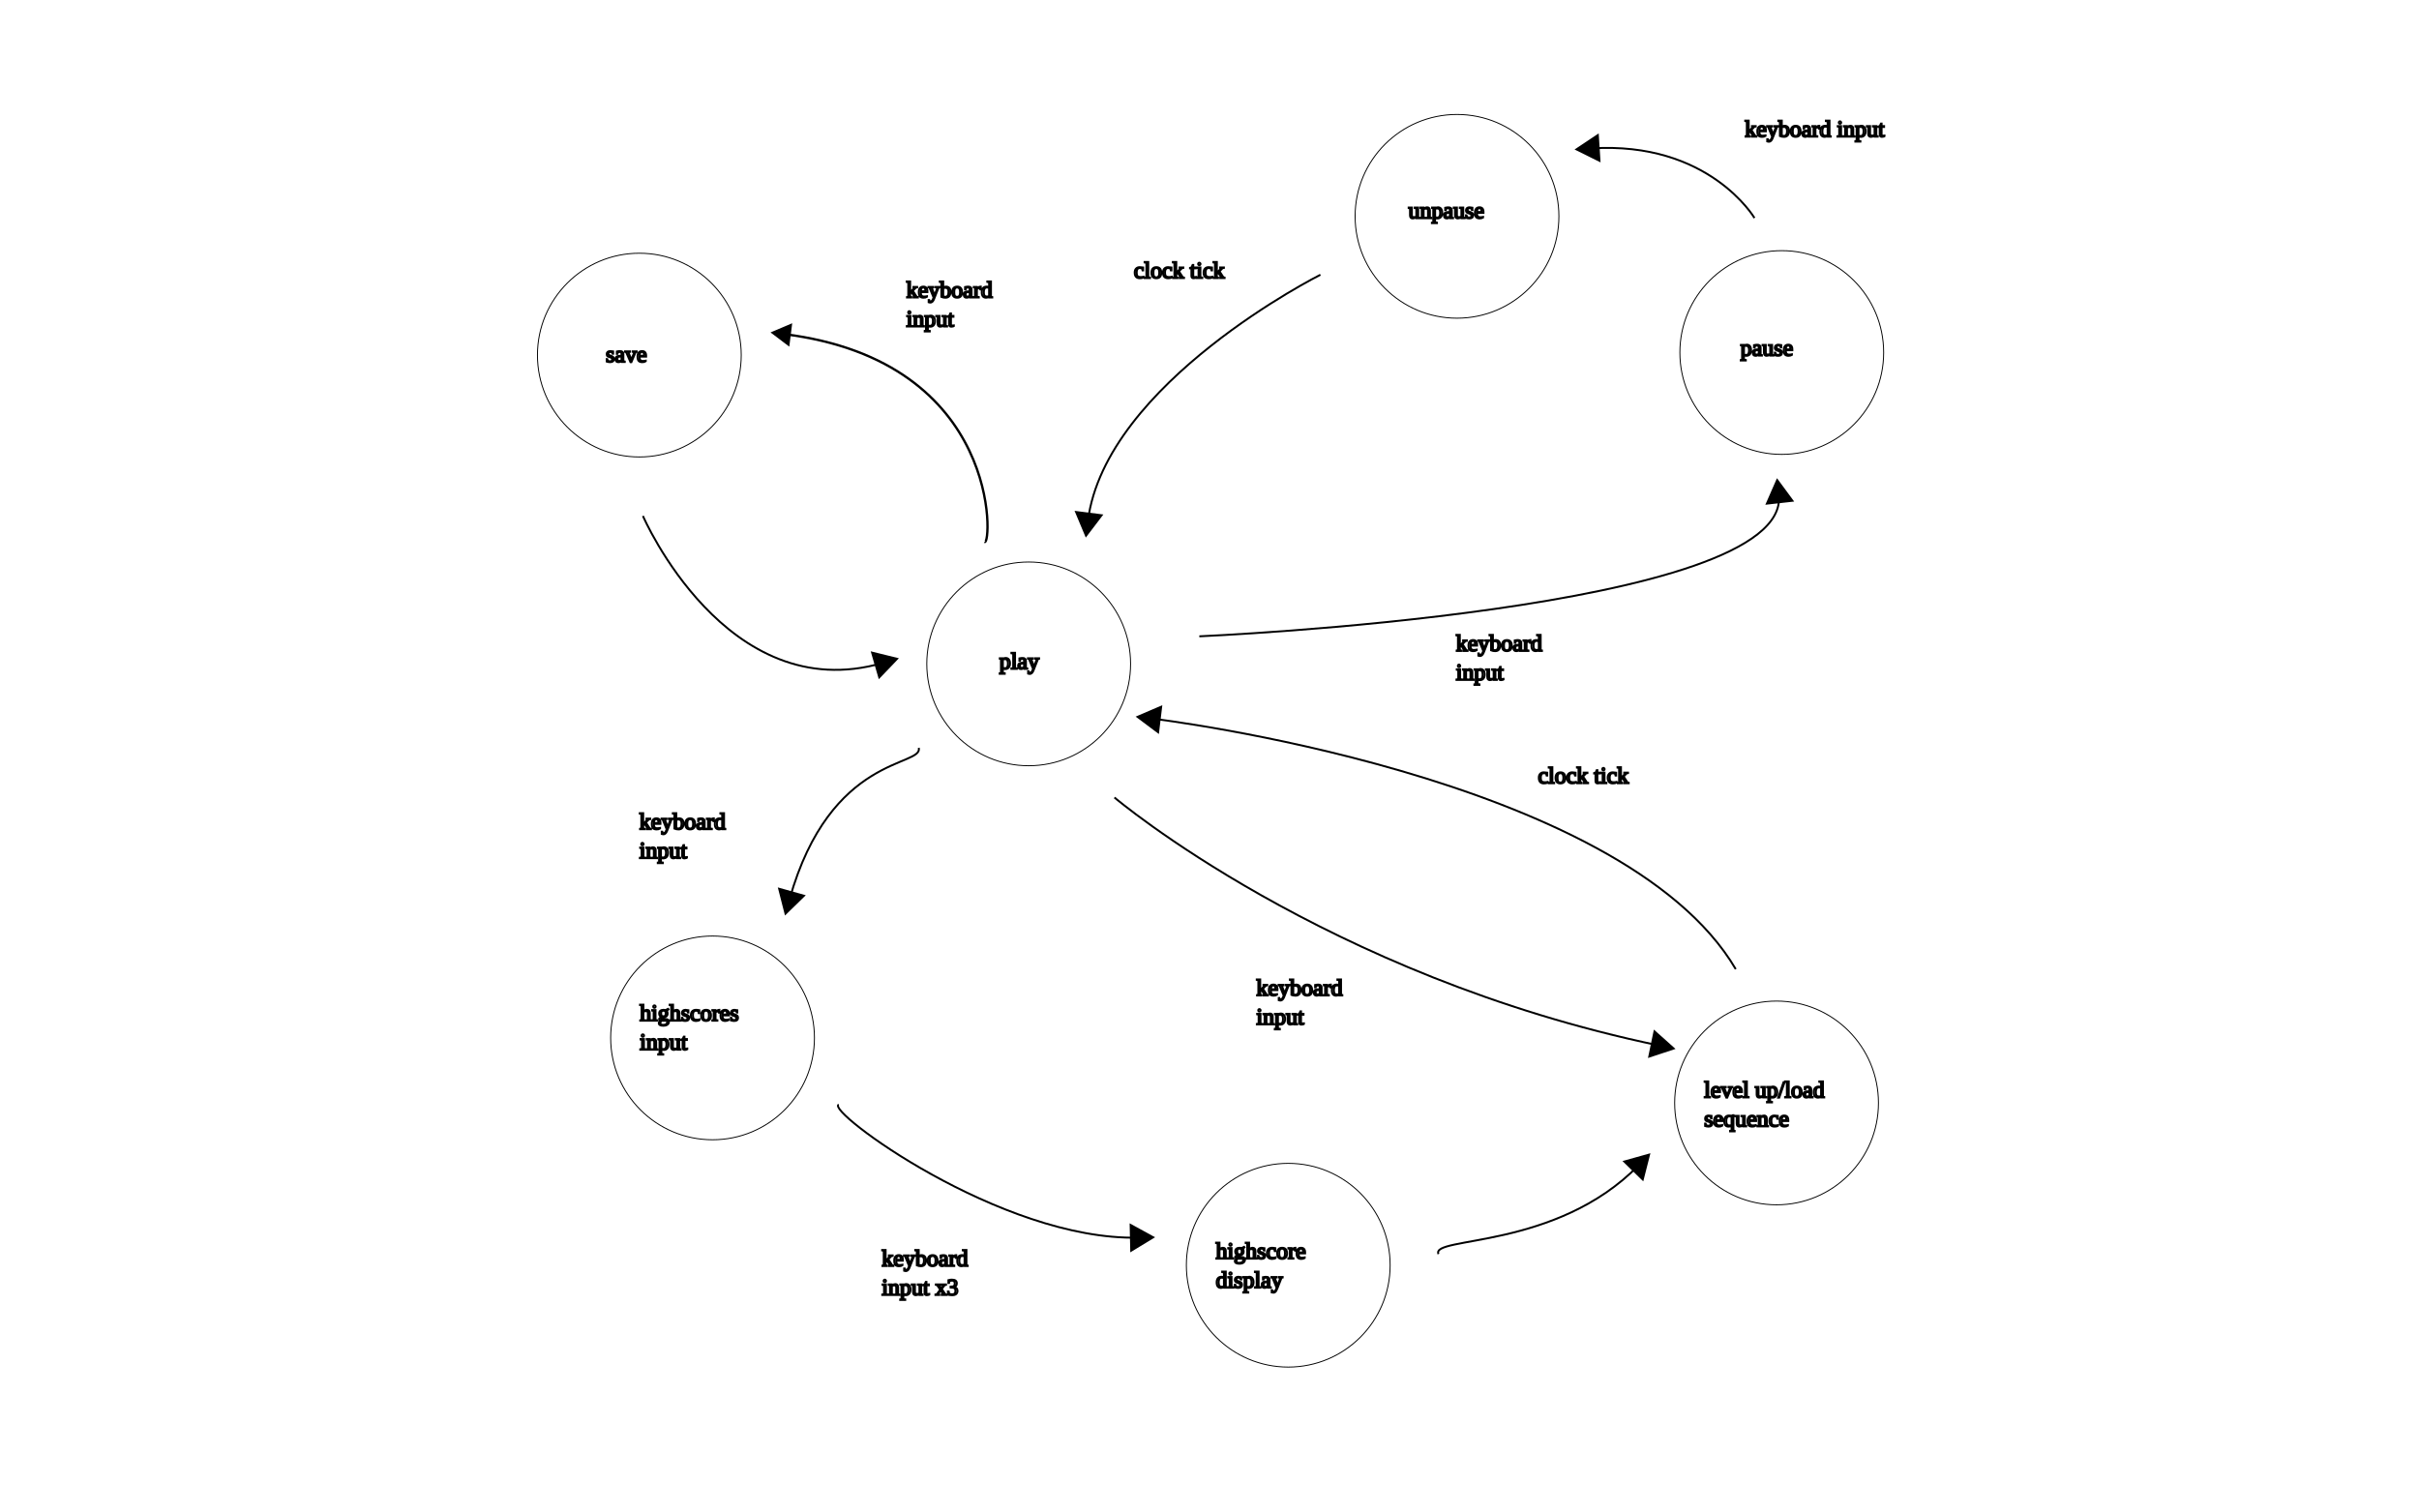
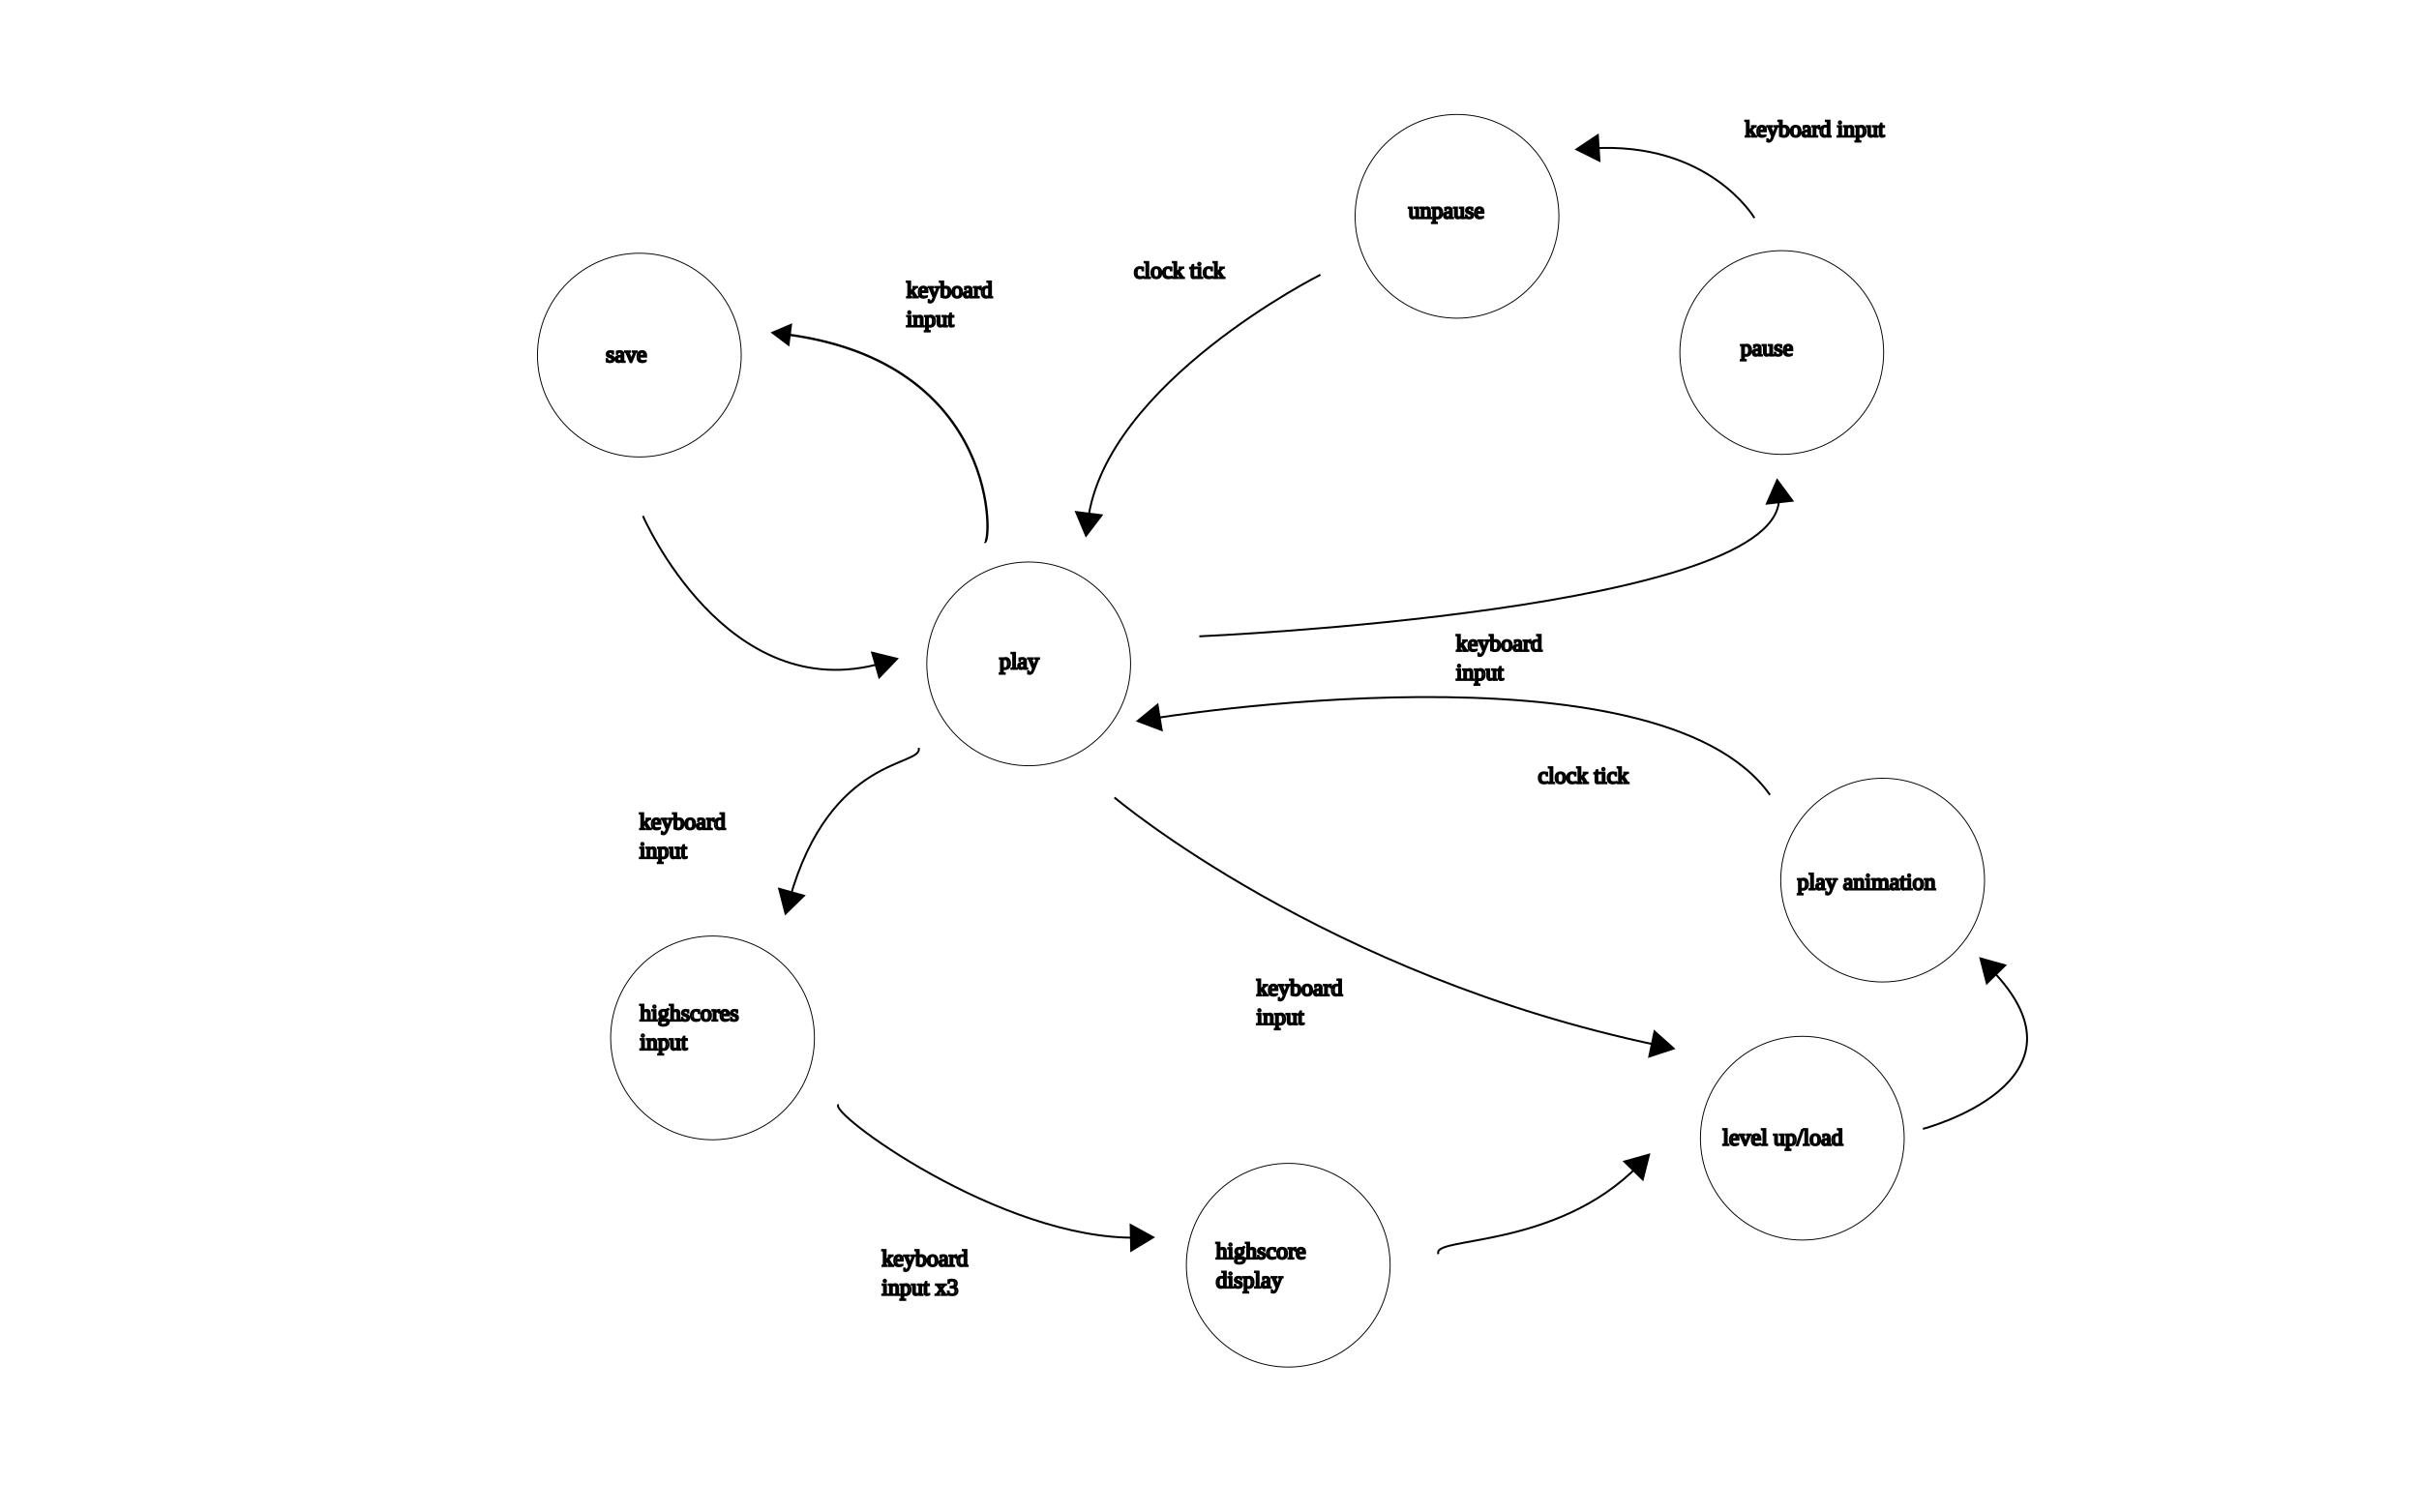
<svg xmlns="http://www.w3.org/2000/svg" width="1440" height="900" viewBox="0 0 381 238.125" version="1.1" id="svg5">
  <defs id="defs2">
    <rect x="258.775" y="157.255" width="85.063" height="33.397" id="rect4064" />
    <marker style="overflow:visible" id="marker3650" refX="0" refY="0" orient="auto-start-reverse" markerWidth="12.975" markerHeight="15" viewBox="0 0 5.324 6.155" preserveAspectRatio="xMidYMid">
      <path transform="scale(0.5)" style="fill:context-stroke;fill-rule:evenodd;stroke:context-stroke;stroke-width:1pt" d="M 5.77,0 -2.88,5 V -5 Z" id="path3648" />
    </marker>
    <marker style="overflow:visible" id="marker3540" refX="0" refY="0" orient="auto-start-reverse" markerWidth="12.975" markerHeight="15" viewBox="0 0 5.324 6.155" preserveAspectRatio="xMidYMid">
      <path transform="scale(0.5)" style="fill:context-stroke;fill-rule:evenodd;stroke:context-stroke;stroke-width:1pt" d="M 5.77,0 -2.88,5 V -5 Z" id="path3538" />
    </marker>
    <marker style="overflow:visible" id="marker3332" refX="0" refY="0" orient="auto-start-reverse" markerWidth="8.65" markerHeight="10" viewBox="0 0 5.324 6.155" preserveAspectRatio="xMidYMid">
      <path transform="scale(0.5)" style="fill:context-stroke;fill-rule:evenodd;stroke:context-stroke;stroke-width:1pt" d="M 5.77,0 -2.88,5 V -5 Z" id="path3330" />
    </marker>
    <marker style="overflow:visible" id="TriangleStart" refX="0" refY="0" orient="auto-start-reverse" markerWidth="5.324" markerHeight="6.155" viewBox="0 0 5.324 6.155" preserveAspectRatio="xMidYMid">
      <path transform="scale(0.5)" style="fill:context-stroke;fill-rule:evenodd;stroke:context-stroke;stroke-width:1pt" d="M 5.77,0 -2.88,5 V -5 Z" id="path135" />
    </marker>
    <rect x="258.775" y="157.255" width="85.063" height="33.397" id="rect4064-3" />
    <rect x="258.775" y="157.255" width="85.063" height="33.397" id="rect4064-7" />
    <rect x="258.775" y="157.255" width="85.063" height="33.397" id="rect4064-3-3" />
    <marker style="overflow:visible" id="marker3540-5" refX="0" refY="0" orient="auto-start-reverse" markerWidth="12.975" markerHeight="15" viewBox="0 0 5.324 6.155" preserveAspectRatio="xMidYMid">
      <path transform="scale(0.5)" style="fill:context-stroke;fill-rule:evenodd;stroke:context-stroke;stroke-width:1pt" d="M 5.77,0 -2.88,5 V -5 Z" id="path3538-6" />
    </marker>
    <marker style="overflow:visible" id="marker3540-53" refX="0" refY="0" orient="auto-start-reverse" markerWidth="12.975" markerHeight="15" viewBox="0 0 5.324 6.155" preserveAspectRatio="xMidYMid">
      <path transform="scale(0.5)" style="fill:context-stroke;fill-rule:evenodd;stroke:context-stroke;stroke-width:1pt" d="M 5.77,0 -2.88,5 V -5 Z" id="path3538-5" />
    </marker>
    <marker style="overflow:visible" id="marker3540-53-2" refX="0" refY="0" orient="auto-start-reverse" markerWidth="12.975" markerHeight="15" viewBox="0 0 5.324 6.155" preserveAspectRatio="xMidYMid">
      <path transform="scale(0.5)" style="fill:context-stroke;fill-rule:evenodd;stroke:context-stroke;stroke-width:1pt" d="M 5.77,0 -2.88,5 V -5 Z" id="path3538-5-9" />
    </marker>
    <rect x="258.775" y="157.255" width="87.794" height="71.305" id="rect4064-9" />
    <rect x="258.775" y="157.255" width="87.794" height="71.305" id="rect4064-9-5" />
    <rect x="258.775" y="157.255" width="87.794" height="71.305" id="rect4064-9-5-7" />
    <rect x="258.775" y="157.255" width="87.794" height="71.305" id="rect4064-9-1" />
    <rect x="258.775" y="157.255" width="87.794" height="71.305" id="rect4064-9-9" />
    <rect x="258.775" y="157.255" width="87.794" height="71.305" id="rect4064-9-9-3" />
    <marker style="overflow:visible" id="marker3540-2-2-6" refX="0" refY="0" orient="auto-start-reverse" markerWidth="12.975" markerHeight="15" viewBox="0 0 5.324 6.155" preserveAspectRatio="xMidYMid">
      <path transform="scale(0.5)" style="fill:context-stroke;fill-rule:evenodd;stroke:context-stroke;stroke-width:1pt" d="M 5.77,0 -2.88,5 V -5 Z" id="path3538-3-8-1" />
    </marker>
    <rect x="258.775" y="157.255" width="85.063" height="33.397" id="rect4064-5" />
    <rect x="258.775" y="157.255" width="85.063" height="33.397" id="rect4064-93" />
+     <marker style="overflow:visible" id="marker3540-56" refX="0" refY="0" orient="auto-start-reverse" markerWidth="12.975" markerHeight="15" viewBox="0 0 5.324 6.155" preserveAspectRatio="xMidYMid">
+       <path transform="scale(0.5)" style="fill:context-stroke;fill-rule:evenodd;stroke:context-stroke;stroke-width:1pt" d="M 5.77,0 -2.88,5 V -5 Z" id="path3538-2" />
+     </marker>
  </defs>
  <g id="layer1">
    <circle style="fill:none;fill-opacity:1;stroke:#000000;stroke-width:0.146;stroke-opacity:1" id="path2923" cx="162.021" cy="104.587" r="16.048" />
    <circle style="fill:none;fill-opacity:1;stroke:#000000;stroke-width:0.146;stroke-opacity:1" id="path2923-3" cx="280.634" cy="55.536" r="16.048" />
    <circle style="fill:none;fill-opacity:1;stroke:#000000;stroke-width:0.146;stroke-opacity:1" id="path2923-7-2" cx="100.699" cy="55.942" r="16.048" />
-     <circle style="fill:none;fill-opacity:1;stroke:#000000;stroke-width:0.146;stroke-opacity:1" id="path2923-5" cx="279.813" cy="173.758" r="16.048" />
    <circle style="fill:none;fill-opacity:1;stroke:#000000;stroke-width:0.146;stroke-opacity:1" id="path2923-6" cx="112.229" cy="163.511" r="16.048" />
    <path style="fill:none;fill-opacity:1;stroke:#000000;stroke-width:0.371;stroke-dasharray:none;stroke-opacity:1;marker-mid:url(#TriangleStart);marker-end:url(#marker3332)" d="m 155.078,85.364 c 1.119,0.923 2.939,-28.429 -31.593,-32.729" id="path3045" />
    <path style="fill:none;fill-opacity:1;stroke:#000000;stroke-width:0.305;stroke-dasharray:none;stroke-opacity:1;marker-end:url(#marker3540-2-2-6)" d="m 132.105,174.024 c -2.2,0.875 25.464,21.44 47.185,20.955" id="path3444-7-9-5" />
    <path style="fill:none;fill-opacity:1;stroke:#000000;stroke-width:0.305;stroke-dasharray:none;stroke-opacity:1;marker-end:url(#marker3540)" d="m 188.897,100.247 c 0,0 93.316,-4.033 91.274,-22.29" id="path3786" />
    <text xml:space="preserve" transform="matrix(0.3042343,0,0,0.3042343,22.03765,109.7336)" id="text4062" style="white-space:pre;shape-inside:url(#rect4064);display:inline;fill:none;fill-opacity:1;stroke:#000000;stroke-width:1.002;stroke-dasharray:none;stroke-opacity:1">
-       <tspan x="258.775" y="167.873" id="tspan28120">highscores </tspan>
-       <tspan x="258.775" y="182.873" id="tspan28122">input</tspan>
+       <tspan x="258.775" y="167.873" id="tspan1973">highscores </tspan>
+       <tspan x="258.775" y="182.873" id="tspan1975">input</tspan>
    </text>
    <text xml:space="preserve" transform="matrix(0.3042343,0,0,0.3042343,195.3875,4.945512)" id="text4062-5" style="white-space:pre;shape-inside:url(#rect4064-3);display:inline;fill:none;fill-opacity:1;stroke:#000000;stroke-width:1.002;stroke-dasharray:none;stroke-opacity:1">
-       <tspan x="258.775" y="167.873" id="tspan28124">pause</tspan>
+       <tspan x="258.775" y="167.873" id="tspan1977">pause</tspan>
    </text>
    <circle style="fill:none;fill-opacity:1;stroke:#000000;stroke-width:0.146;stroke-opacity:1" id="path2923-3-6" cx="229.483" cy="34.08" r="16.048" />
    <text xml:space="preserve" transform="matrix(0.3042343,0,0,0.3042343,143.0923,-16.69556)" id="text4062-5-7" style="white-space:pre;shape-inside:url(#rect4064-3-3);display:inline;fill:none;fill-opacity:1;stroke:#000000;stroke-width:1.002;stroke-dasharray:none;stroke-opacity:1">
-       <tspan x="258.775" y="167.873" id="tspan28126">unpause</tspan>
-     </text>
-     <text xml:space="preserve" style="font-size:3.651px;fill:none;fill-opacity:1;stroke:#000000;stroke-width:0.305;stroke-dasharray:none;stroke-opacity:1" x="268.402" y="172.893" id="text6540">
-       <tspan id="tspan6538" style="stroke-width:0.305" x="268.402" y="172.893">level up/load</tspan>
-       <tspan style="stroke-width:0.305" x="268.402" y="177.457" id="tspan1853">sequence</tspan>
-       <tspan style="stroke-width:0.305" x="268.402" y="182.02" id="tspan6542" />
+       <tspan x="258.775" y="167.873" id="tspan1979">unpause</tspan>
    </text>
    <path style="fill:none;fill-opacity:1;stroke:#000000;stroke-width:0.305;stroke-dasharray:none;stroke-opacity:1;marker-end:url(#marker3540-53)" d="m 226.565,197.569 c -1.293,-2.833 18.501,-0.648 31.538,-14" id="path6591-6" />
    <path style="fill:none;fill-opacity:1;stroke:#000000;stroke-width:0.305;stroke-dasharray:none;stroke-opacity:1;marker-end:url(#marker3540-53-2)" d="m 144.707,117.816 c 0.737,3.026 -13.916,0.943 -20.354,23.873" id="path6591-6-1" />
    <path style="fill:none;fill-opacity:1;stroke:#000000;stroke-width:0.305;stroke-dasharray:none;stroke-opacity:1;marker-end:url(#marker3650)" d="m 101.263,81.284 c 0,0 13.105,30.311 37.779,23.153" id="path6701" />
-     <path style="fill:none;fill-opacity:1;stroke:#000000;stroke-width:0.305;stroke-dasharray:none;stroke-opacity:1;marker-start:url(#marker3540)" d="m 181.491,113.21 c 0,0 73.876,8.829 91.895,39.472" id="path6810" />
+     <path style="fill:none;fill-opacity:1;stroke:#000000;stroke-width:0.305;stroke-dasharray:none;stroke-opacity:1;marker-start:url(#marker3540)" d="m 181.491,113.21 c 0,0 79.549,-13.054 97.284,12.015" id="path6810" />
    <path style="fill:none;fill-opacity:1;stroke:#000000;stroke-width:0.305;stroke-dasharray:none;stroke-opacity:1;marker-end:url(#marker3540)" d="m 175.528,125.639 c 0,0 33.172,28.115 85.788,39.07" id="path6866" />
+     <path style="fill:none;fill-opacity:1;stroke:#000000;stroke-width:0.305;stroke-dasharray:none;stroke-opacity:1;marker-end:url(#marker3540-56)" d="m 302.867,177.842 c 0,0 28.156,-7.353 10.693,-25.184" id="path6866-9" />
    <text xml:space="preserve" style="font-size:3.651px;fill:none;fill-opacity:1;stroke:#000000;stroke-width:0.305;stroke-dasharray:none;stroke-opacity:1" x="157.391" y="105.375" id="text7766">
      <tspan id="tspan7764" style="stroke-width:0.305" x="157.391" y="105.375">play</tspan>
      <tspan style="stroke-width:0.305" x="157.391" y="109.939" id="tspan7768" />
    </text>
    <text xml:space="preserve" style="font-size:3.651px;fill:none;fill-opacity:1;stroke:#000000;stroke-width:0.305;stroke-dasharray:none;stroke-opacity:1" x="95.404" y="57.029" id="text17910">
      <tspan id="tspan17908" style="stroke-width:0.305" x="95.404" y="57.029">save</tspan>
    </text>
    <text xml:space="preserve" style="font-size:3.651px;fill:none;fill-opacity:1;stroke:#000000;stroke-width:0.305;stroke-dasharray:none;stroke-opacity:1" x="100.701" y="130.638" id="text17910-3-6">
      <tspan style="stroke-width:0.305" x="100.701" y="130.638" id="tspan1473-2">keyboard</tspan>
      <tspan style="stroke-width:0.305" x="100.701" y="135.201" id="tspan1477-9">input</tspan>
      <tspan style="stroke-width:0.305" x="100.701" y="139.765" id="tspan1479-1" />
    </text>
    <text xml:space="preserve" style="font-size:3.651px;fill:none;fill-opacity:1;stroke:#000000;stroke-width:0.305;stroke-dasharray:none;stroke-opacity:1" x="229.321" y="102.552" id="text17910-3">
      <tspan style="stroke-width:0.305" x="229.321" y="102.552" id="tspan1473">keyboard</tspan>
      <tspan style="stroke-width:0.305" x="229.321" y="107.116" id="tspan1477">input</tspan>
      <tspan style="stroke-width:0.305" x="229.321" y="111.679" id="tspan1479" />
    </text>
    <text xml:space="preserve" style="font-size:3.651px;fill:none;fill-opacity:1;stroke:#000000;stroke-width:0.305;stroke-dasharray:none;stroke-opacity:1" x="197.878" y="156.827" id="text17910-3-2">
      <tspan style="stroke-width:0.305" x="197.878" y="156.827" id="tspan1473-6">keyboard</tspan>
      <tspan style="stroke-width:0.305" x="197.878" y="161.391" id="tspan1477-1">input</tspan>
      <tspan style="stroke-width:0.305" x="197.878" y="165.954" id="tspan1479-8" />
    </text>
    <text xml:space="preserve" style="font-size:3.651px;fill:none;fill-opacity:1;stroke:#000000;stroke-width:0.305;stroke-dasharray:none;stroke-opacity:1" x="178.578" y="43.804" id="text17910-3-7">
      <tspan style="stroke-width:0.305" x="178.578" y="43.804" id="tspan4522">clock tick</tspan>
    </text>
    <text xml:space="preserve" style="font-size:3.651px;fill:none;fill-opacity:1;stroke:#000000;stroke-width:0.305;stroke-dasharray:none;stroke-opacity:1" x="274.816" y="21.532" id="text17910-3-7-9">
      <tspan style="stroke-width:0.305" x="274.816" y="21.532" id="tspan1477-3-2">keyboard input</tspan>
      <tspan style="stroke-width:0.305" x="274.816" y="26.095" id="tspan1479-5-7" />
    </text>
    <text xml:space="preserve" style="font-size:3.651px;fill:none;fill-opacity:1;stroke:#000000;stroke-width:0.305;stroke-dasharray:none;stroke-opacity:1" x="142.741" y="46.872" id="text17910-3-7-3">
      <tspan style="stroke-width:0.305" x="142.741" y="46.872" id="tspan1473-5-6">keyboard</tspan>
      <tspan style="stroke-width:0.305" x="142.741" y="51.436" id="tspan1477-3-0">input</tspan>
      <tspan style="stroke-width:0.305" x="142.741" y="55.999" id="tspan1479-5-6" />
    </text>
    <text xml:space="preserve" style="font-size:3.651px;fill:none;fill-opacity:1;stroke:#000000;stroke-width:0.305;stroke-dasharray:none;stroke-opacity:1" x="138.88" y="199.451" id="text17910-3-7-3-3-5">
      <tspan style="stroke-width:0.305" x="138.88" y="199.451" id="tspan1473-5-6-6-4">keyboard</tspan>
      <tspan style="stroke-width:0.305" x="138.88" y="204.015" id="tspan1477-3-0-1-7">input x3</tspan>
      <tspan style="stroke-width:0.305" x="138.88" y="208.578" id="tspan1479-5-6-06-6" />
    </text>
    <path style="fill:none;stroke:#000000;stroke-width:0.305;marker-end:url(#marker3540)" d="m 207.969,43.286 c 0,0 -33.846,16.997 -36.622,38.787" id="path1527" />
    <path style="fill:none;stroke:#000000;stroke-width:0.305;marker-end:url(#marker3540-5)" d="m 276.335,34.345 c 0,0 -7.139,-12.149 -25.704,-10.963" id="path1527-2" />
    <text xml:space="preserve" style="font-size:3.651px;fill:none;fill-opacity:1;stroke:#000000;stroke-width:0.305;stroke-dasharray:none;stroke-opacity:1" x="242.225" y="123.392" id="text17910-3-7-0">
      <tspan style="stroke-width:0.305" x="242.225" y="123.392" id="tspan4522-9">clock tick</tspan>
    </text>
    <circle style="fill:none;fill-opacity:1;stroke:#000000;stroke-width:0.146;stroke-opacity:1" id="path2923-6-2-9-3-2" cx="202.904" cy="199.323" r="16.048" />
    <text xml:space="preserve" transform="matrix(0.3042343,0,0,0.3042343,112.7663,147.224)" id="text4062-0-3-0" style="white-space:pre;shape-inside:url(#rect4064-9-9-3);display:inline;fill:none;fill-opacity:1;stroke:#000000;stroke-width:1.002;stroke-dasharray:none;stroke-opacity:1">
-       <tspan x="258.775" y="167.873" id="tspan28128">highscore </tspan>
-       <tspan x="258.775" y="182.873" id="tspan28130">display</tspan>
+       <tspan x="258.775" y="167.873" id="tspan1981">highscore </tspan>
+       <tspan x="258.775" y="182.873" id="tspan1983">display</tspan>
+     </text>
+     <circle style="fill:none;fill-opacity:1;stroke:#000000;stroke-width:0.146;stroke-opacity:1" id="path2923-5" cx="283.87" cy="179.31" r="16.048" />
+     <text xml:space="preserve" style="font-size:3.651px;fill:none;fill-opacity:1;stroke:#000000;stroke-width:0.305;stroke-dasharray:none;stroke-opacity:1" x="271.314" y="180.397" id="text6540">
+       <tspan style="stroke-width:0.305" x="271.314" y="180.397" id="tspan1853">level up/load</tspan>
+       <tspan style="stroke-width:0.305" x="271.314" y="184.96" id="tspan6542" />
+     </text>
+     <circle style="fill:none;fill-opacity:1;stroke:#000000;stroke-width:0.146;stroke-opacity:1" id="path2923-5-3" cx="296.522" cy="138.652" r="16.048" />
+     <text xml:space="preserve" style="font-size:3.651px;fill:none;fill-opacity:1;stroke:#000000;stroke-width:0.305;stroke-dasharray:none;stroke-opacity:1" x="283.073" y="140.142" id="text6540-6">
+       <tspan style="stroke-width:0.305" x="283.073" y="140.142" id="tspan1722">play animation</tspan>
+       <tspan style="stroke-width:0.305" x="283.073" y="144.706" id="tspan6542-3" />
    </text>
  </g>
</svg>
